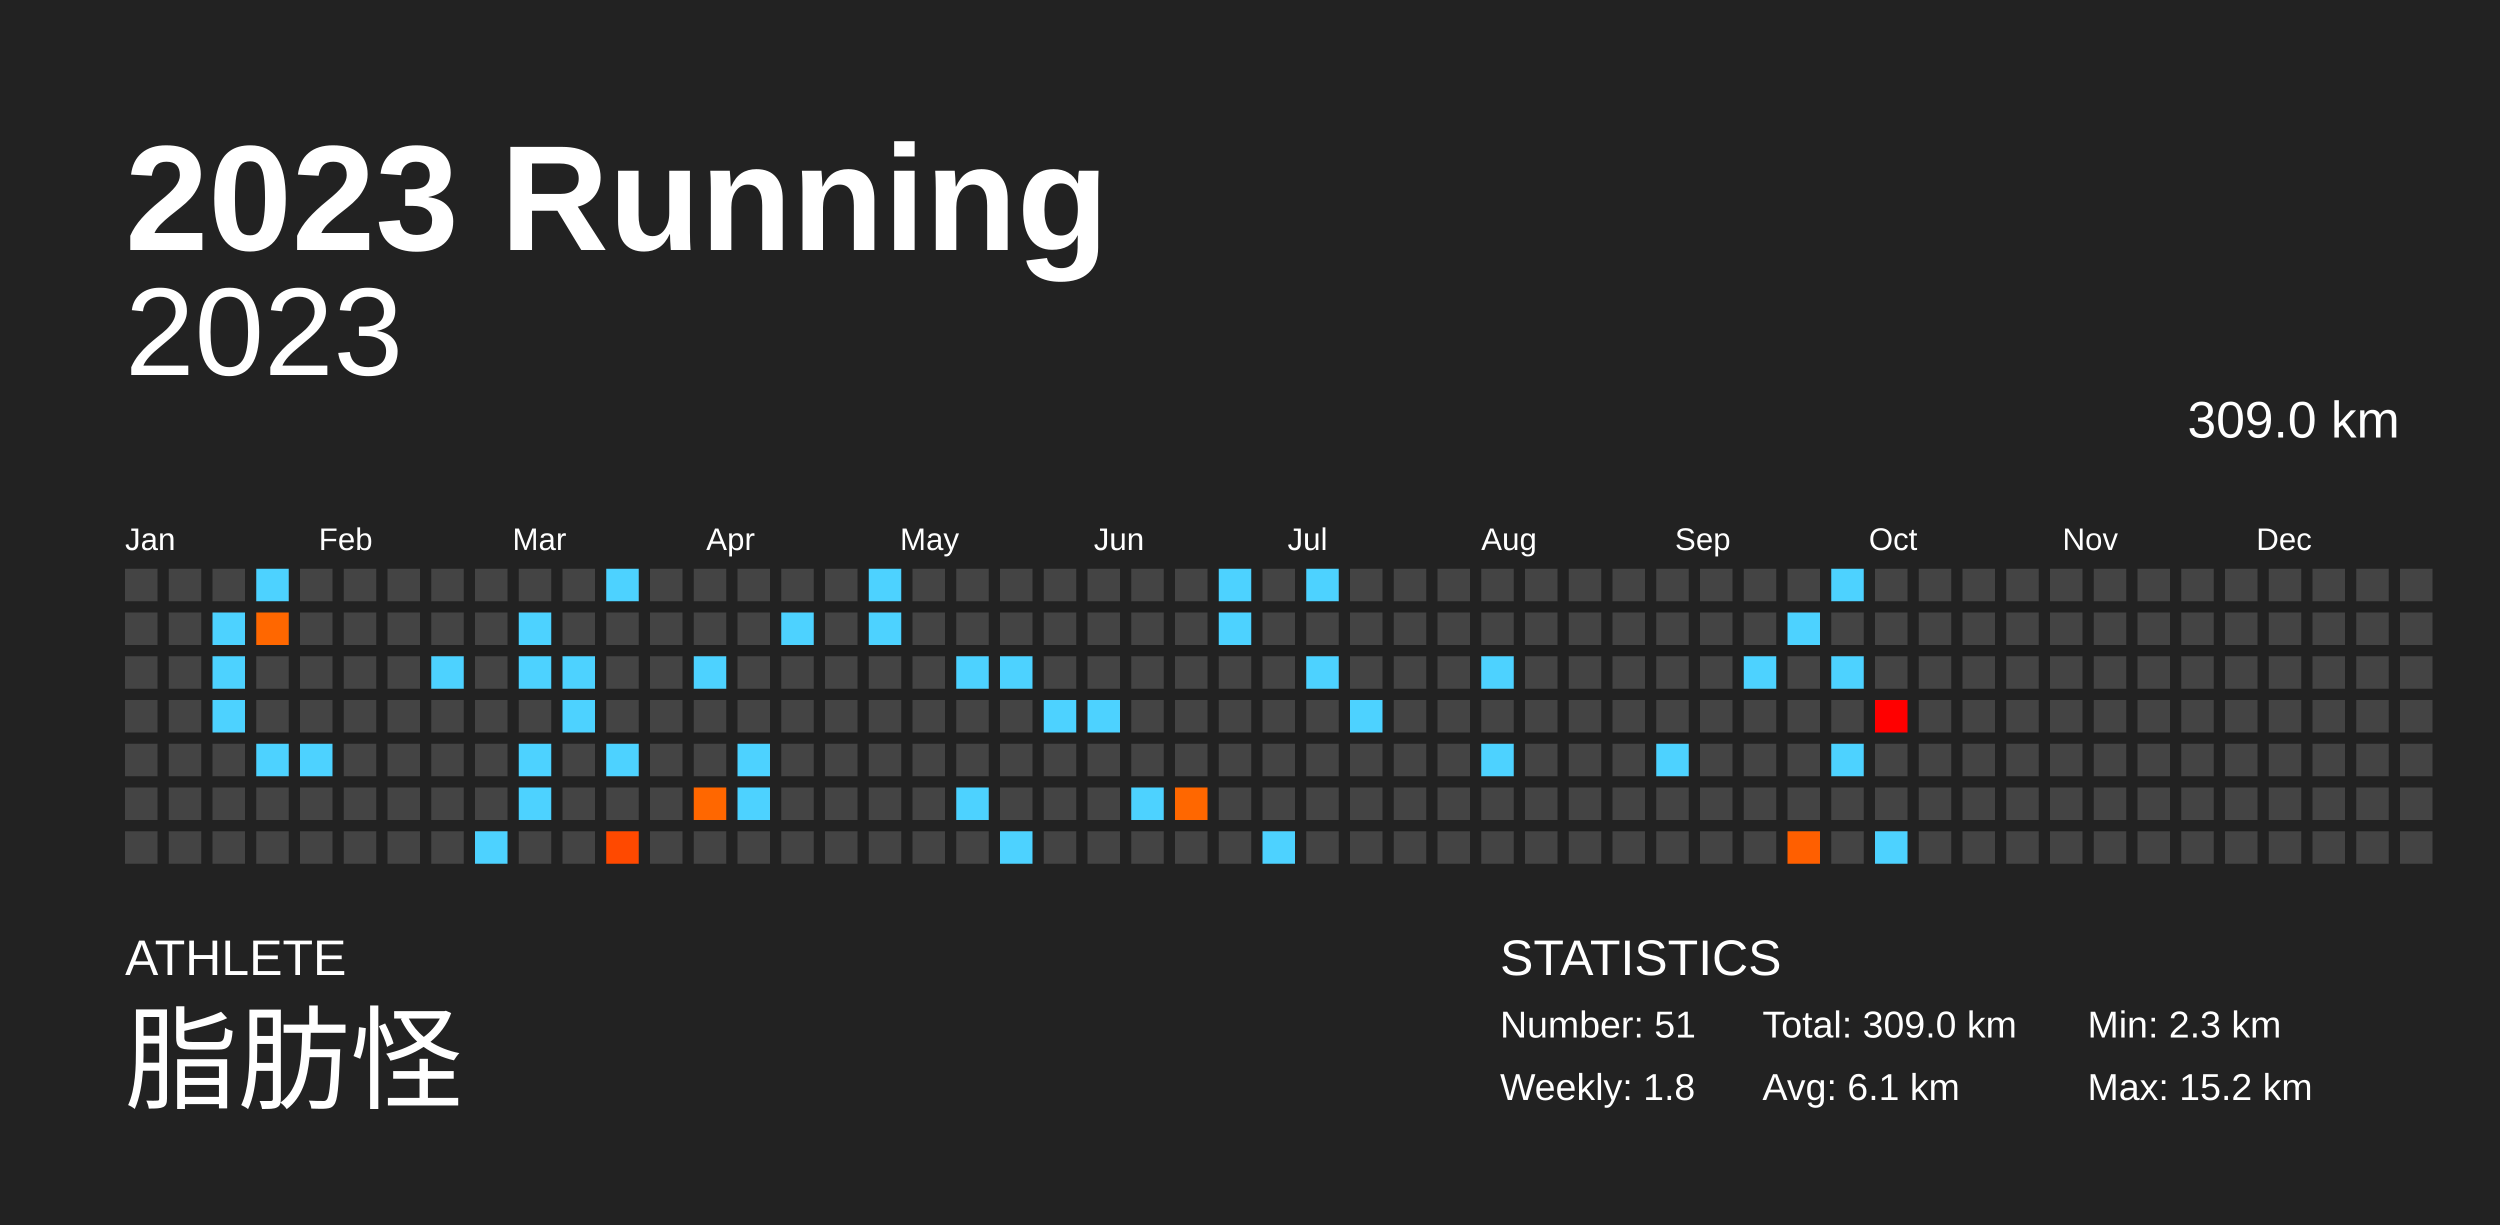
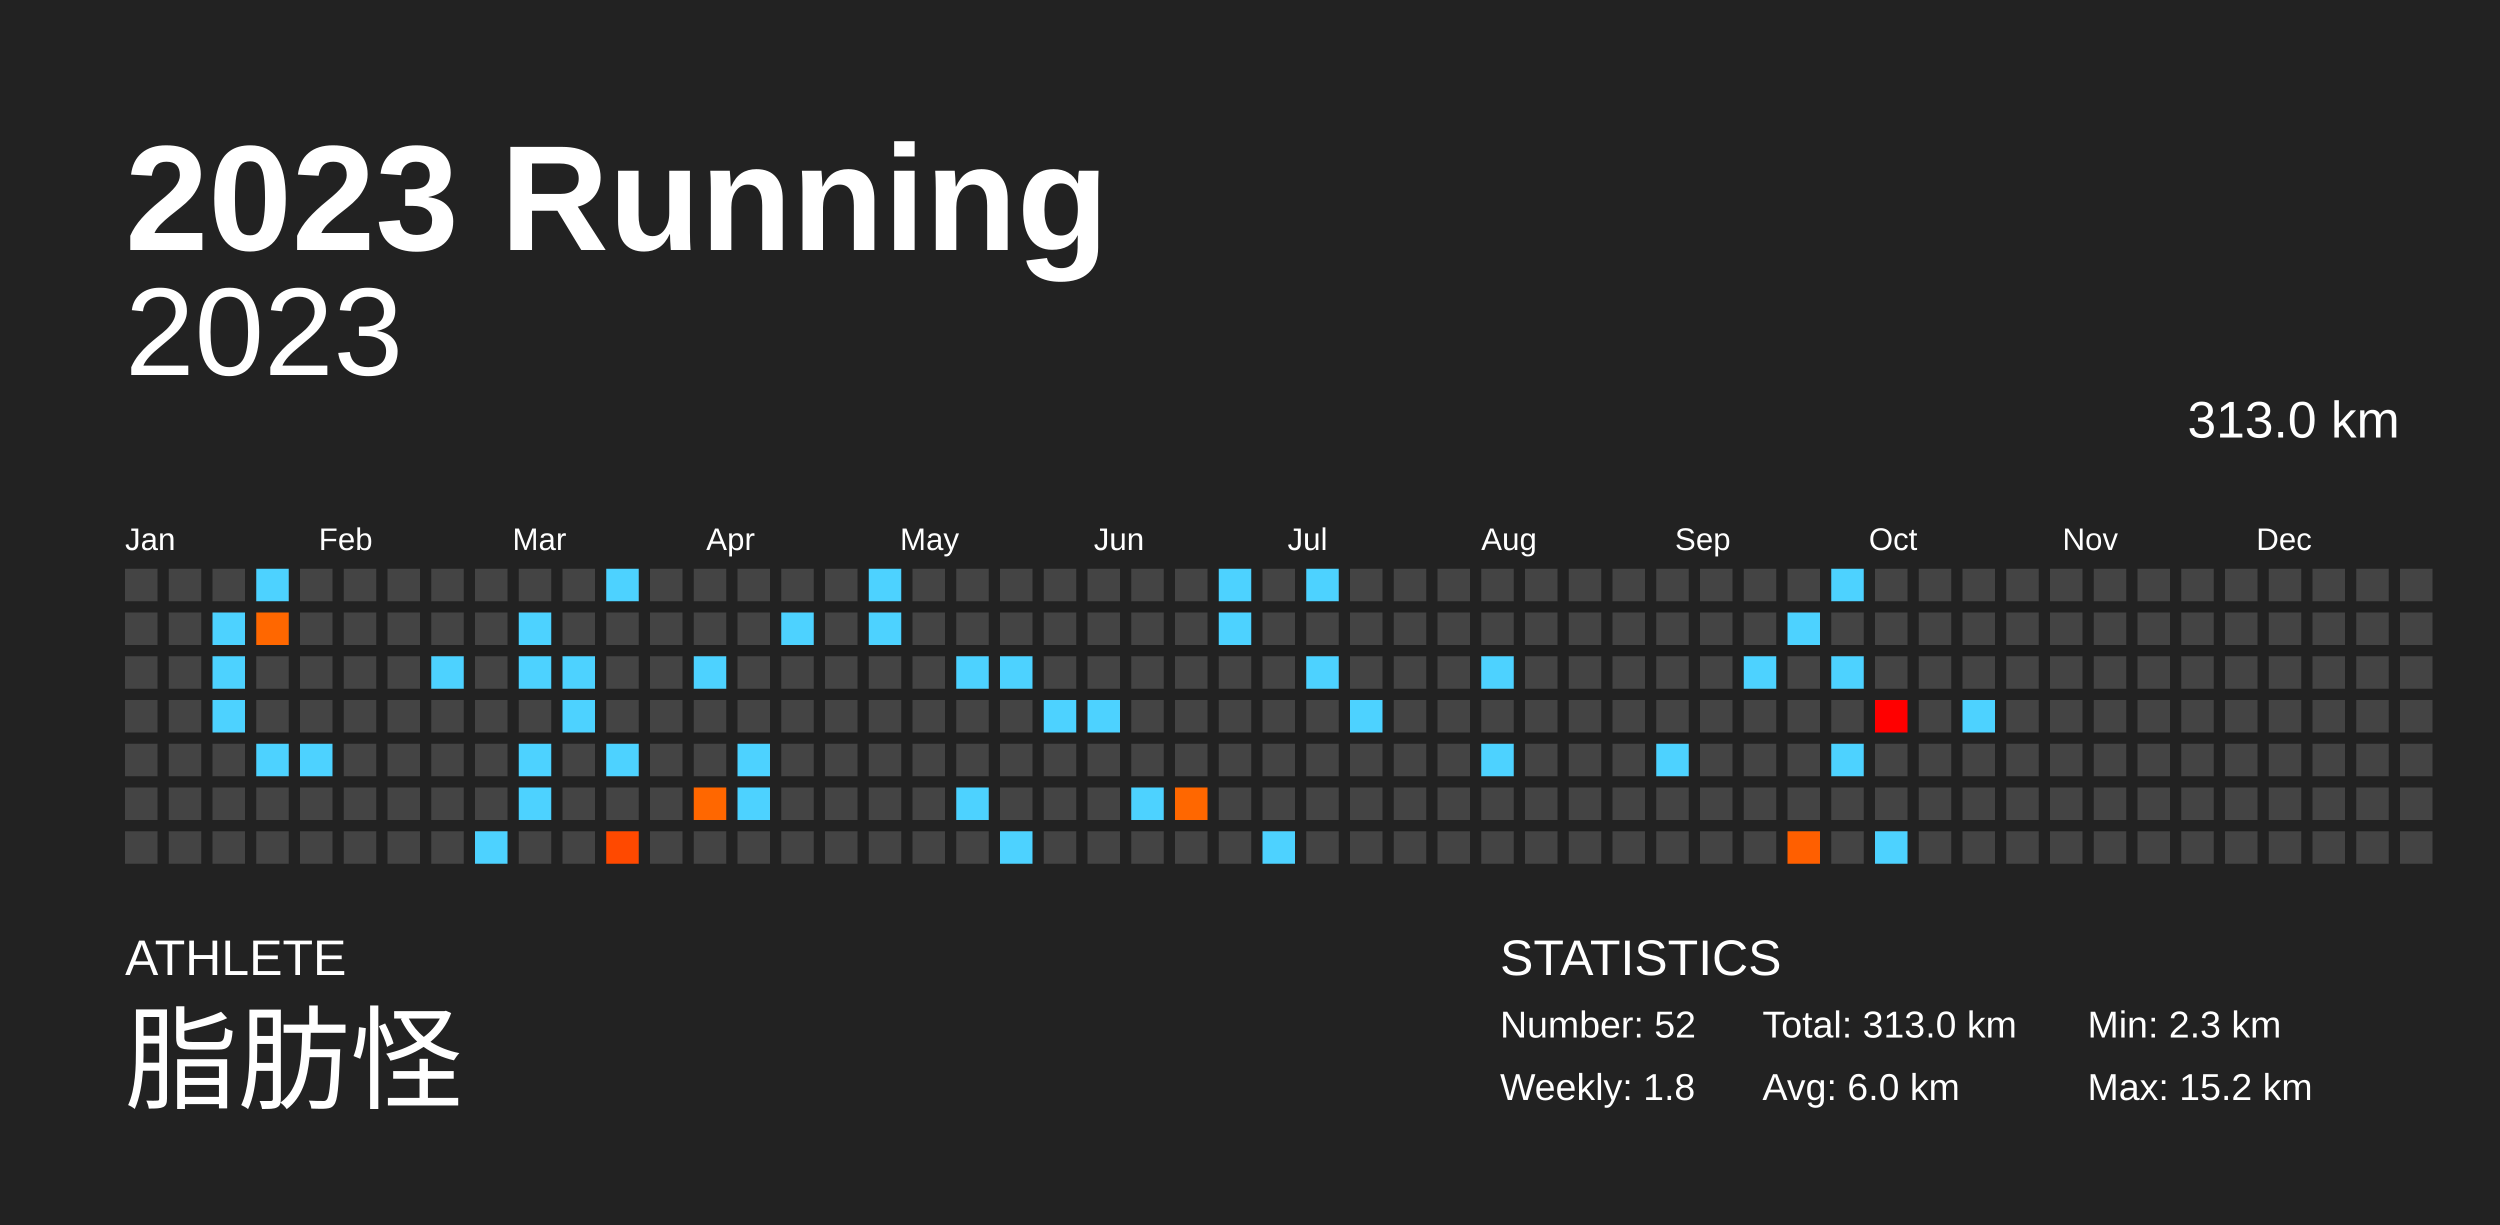
<svg xmlns="http://www.w3.org/2000/svg" baseProfile="full" height="98mm" version="1.1" viewBox="0,0,200,98" width="200mm">
  <defs />
  <rect fill="#222222" height="98" width="200" x="0" y="0" />
  <text fill="#FFFFFF" style="font-size:12px; font-family:Arial; font-weight:bold;" x="10" y="20">2023 Running</text>
  <text fill="#FFFFFF" style="font-size:4px; font-family:Arial" x="10" y="78">ATHLETE</text>
  <text fill="#FFFFFF" style="font-size:9px; font-family:Arial" x="10" y="88">脂肪怪</text>
  <text fill="#FFFFFF" style="font-size:4px; font-family:Arial" x="120" y="78">STATISTICS</text>
-   <text fill="#FFFFFF" style="font-size:3px; font-family:Arial" x="120" y="83">Number: 51</text>
+   <text fill="#FFFFFF" style="font-size:3px; font-family:Arial" x="120" y="83">Number: 52</text>
  <text fill="#FFFFFF" style="font-size:3px; font-family:Arial" x="120" y="88">Weekly: 1.8</text>
-   <text fill="#FFFFFF" style="font-size:3px; font-family:Arial" x="141" y="83">Total: 309.0 km</text>
-   <text fill="#FFFFFF" style="font-size:3px; font-family:Arial" x="141" y="88">Avg: 6.1 km</text>
+   <text fill="#FFFFFF" style="font-size:3px; font-family:Arial" x="141" y="83">Total: 313.0 km</text>
+   <text fill="#FFFFFF" style="font-size:3px; font-family:Arial" x="141" y="88">Avg: 6.0 km</text>
  <text fill="#FFFFFF" style="font-size:3px; font-family:Arial" x="167" y="83">Min: 2.3 km</text>
  <text fill="#FFFFFF" style="font-size:3px; font-family:Arial" x="167" y="88">Max: 15.2 km</text>
  <text alignment-baseline="hanging" fill="#FFFFFF" style="font-size:10.0px; font-family:Arial;" x="10" y="30">2023</text>
-   <text alignment-baseline="hanging" fill="#FFFFFF" style="font-size:4.125px; font-family:Arial;" x="175" y="35">309.0 km</text>
+   <text alignment-baseline="hanging" fill="#FFFFFF" style="font-size:4.125px; font-family:Arial;" x="175" y="35">313.0 km</text>
  <text fill="#FFFFFF" style="font-size:2.5px; font-family:Arial" x="10.0" y="44">Jan</text>
  <text fill="#FFFFFF" style="font-size:2.5px; font-family:Arial" x="25.5" y="44">Feb</text>
  <text fill="#FFFFFF" style="font-size:2.5px; font-family:Arial" x="41.0" y="44">Mar</text>
  <text fill="#FFFFFF" style="font-size:2.5px; font-family:Arial" x="56.5" y="44">Apr</text>
  <text fill="#FFFFFF" style="font-size:2.5px; font-family:Arial" x="72.0" y="44">May</text>
  <text fill="#FFFFFF" style="font-size:2.5px; font-family:Arial" x="87.5" y="44">Jun</text>
  <text fill="#FFFFFF" style="font-size:2.5px; font-family:Arial" x="103.0" y="44">Jul</text>
  <text fill="#FFFFFF" style="font-size:2.5px; font-family:Arial" x="118.5" y="44">Aug</text>
  <text fill="#FFFFFF" style="font-size:2.5px; font-family:Arial" x="134.0" y="44">Sep</text>
  <text fill="#FFFFFF" style="font-size:2.5px; font-family:Arial" x="149.5" y="44">Oct</text>
  <text fill="#FFFFFF" style="font-size:2.5px; font-family:Arial" x="165.0" y="44">Nov</text>
  <text fill="#FFFFFF" style="font-size:2.5px; font-family:Arial" x="180.5" y="44">Dec</text>
  <rect fill="#444444" height="2.6" width="2.6" x="10.0" y="45.5" />
  <rect fill="#444444" height="2.6" width="2.6" x="10.0" y="49.0" />
  <rect fill="#444444" height="2.6" width="2.6" x="10.0" y="52.5" />
  <rect fill="#444444" height="2.6" width="2.6" x="10.0" y="56.0" />
  <rect fill="#444444" height="2.6" width="2.6" x="10.0" y="59.5" />
  <rect fill="#444444" height="2.6" width="2.6" x="10.0" y="63.0" />
  <rect fill="#444444" height="2.6" width="2.6" x="10.0" y="66.5" />
  <rect fill="#444444" height="2.6" width="2.6" x="13.5" y="45.5" />
  <rect fill="#444444" height="2.6" width="2.6" x="13.5" y="49.0" />
  <rect fill="#444444" height="2.6" width="2.6" x="13.5" y="52.5" />
  <rect fill="#444444" height="2.6" width="2.6" x="13.5" y="56.0" />
  <rect fill="#444444" height="2.6" width="2.6" x="13.5" y="59.5" />
  <rect fill="#444444" height="2.6" width="2.6" x="13.5" y="63.0" />
  <rect fill="#444444" height="2.6" width="2.6" x="13.5" y="66.5" />
  <rect fill="#444444" height="2.6" width="2.6" x="17.0" y="45.5" />
  <rect fill="#4dd2ff" height="2.6" width="2.6" x="17.0" y="49.0" />
  <rect fill="#4dd2ff" height="2.6" width="2.6" x="17.0" y="52.5" />
  <rect fill="#4dd2ff" height="2.6" width="2.6" x="17.0" y="56.0" />
  <rect fill="#444444" height="2.6" width="2.6" x="17.0" y="59.5" />
  <rect fill="#444444" height="2.6" width="2.6" x="17.0" y="63.0" />
  <rect fill="#444444" height="2.6" width="2.6" x="17.0" y="66.5" />
  <rect fill="#4dd2ff" height="2.6" width="2.6" x="20.5" y="45.5" />
  <rect fill="#ff6700" height="2.6" width="2.6" x="20.5" y="49.0" />
  <rect fill="#444444" height="2.6" width="2.6" x="20.5" y="52.5" />
  <rect fill="#444444" height="2.6" width="2.6" x="20.5" y="56.0" />
  <rect fill="#4dd2ff" height="2.6" width="2.6" x="20.5" y="59.5" />
  <rect fill="#444444" height="2.6" width="2.6" x="20.5" y="63.0" />
  <rect fill="#444444" height="2.6" width="2.6" x="20.5" y="66.5" />
  <rect fill="#444444" height="2.6" width="2.6" x="24.0" y="45.5" />
  <rect fill="#444444" height="2.6" width="2.6" x="24.0" y="49.0" />
  <rect fill="#444444" height="2.6" width="2.6" x="24.0" y="52.5" />
  <rect fill="#444444" height="2.6" width="2.6" x="24.0" y="56.0" />
  <rect fill="#4dd2ff" height="2.6" width="2.6" x="24.0" y="59.5" />
  <rect fill="#444444" height="2.6" width="2.6" x="24.0" y="63.0" />
  <rect fill="#444444" height="2.6" width="2.6" x="24.0" y="66.5" />
  <rect fill="#444444" height="2.6" width="2.6" x="27.5" y="45.5" />
  <rect fill="#444444" height="2.6" width="2.6" x="27.5" y="49.0" />
  <rect fill="#444444" height="2.6" width="2.6" x="27.5" y="52.5" />
  <rect fill="#444444" height="2.6" width="2.6" x="27.5" y="56.0" />
  <rect fill="#444444" height="2.6" width="2.6" x="27.5" y="59.5" />
  <rect fill="#444444" height="2.6" width="2.6" x="27.5" y="63.0" />
  <rect fill="#444444" height="2.6" width="2.6" x="27.5" y="66.5" />
  <rect fill="#444444" height="2.6" width="2.6" x="31.0" y="45.5" />
  <rect fill="#444444" height="2.6" width="2.6" x="31.0" y="49.0" />
  <rect fill="#444444" height="2.6" width="2.6" x="31.0" y="52.5" />
  <rect fill="#444444" height="2.6" width="2.6" x="31.0" y="56.0" />
  <rect fill="#444444" height="2.6" width="2.6" x="31.0" y="59.5" />
  <rect fill="#444444" height="2.6" width="2.6" x="31.0" y="63.0" />
  <rect fill="#444444" height="2.6" width="2.6" x="31.0" y="66.5" />
  <rect fill="#444444" height="2.6" width="2.6" x="34.5" y="45.5" />
  <rect fill="#444444" height="2.6" width="2.6" x="34.5" y="49.0" />
  <rect fill="#4dd2ff" height="2.6" width="2.6" x="34.5" y="52.5" />
  <rect fill="#444444" height="2.6" width="2.6" x="34.5" y="56.0" />
  <rect fill="#444444" height="2.6" width="2.6" x="34.5" y="59.5" />
  <rect fill="#444444" height="2.6" width="2.6" x="34.5" y="63.0" />
  <rect fill="#444444" height="2.6" width="2.6" x="34.5" y="66.5" />
  <rect fill="#444444" height="2.6" width="2.6" x="38.0" y="45.5" />
  <rect fill="#444444" height="2.6" width="2.6" x="38.0" y="49.0" />
  <rect fill="#444444" height="2.6" width="2.6" x="38.0" y="52.5" />
  <rect fill="#444444" height="2.6" width="2.6" x="38.0" y="56.0" />
  <rect fill="#444444" height="2.6" width="2.6" x="38.0" y="59.5" />
  <rect fill="#444444" height="2.6" width="2.6" x="38.0" y="63.0" />
  <rect fill="#4dd2ff" height="2.6" width="2.6" x="38.0" y="66.5" />
  <rect fill="#444444" height="2.6" width="2.6" x="41.5" y="45.5" />
  <rect fill="#4dd2ff" height="2.6" width="2.6" x="41.5" y="49.0" />
  <rect fill="#4dd2ff" height="2.6" width="2.6" x="41.5" y="52.5" />
  <rect fill="#444444" height="2.6" width="2.6" x="41.5" y="56.0" />
  <rect fill="#4dd2ff" height="2.6" width="2.6" x="41.5" y="59.5" />
  <rect fill="#4dd2ff" height="2.6" width="2.6" x="41.5" y="63.0" />
  <rect fill="#444444" height="2.6" width="2.6" x="41.5" y="66.5" />
  <rect fill="#444444" height="2.6" width="2.6" x="45.0" y="45.5" />
  <rect fill="#444444" height="2.6" width="2.6" x="45.0" y="49.0" />
  <rect fill="#4dd2ff" height="2.6" width="2.6" x="45.0" y="52.5" />
  <rect fill="#4dd2ff" height="2.6" width="2.6" x="45.0" y="56.0" />
  <rect fill="#444444" height="2.6" width="2.6" x="45.0" y="59.5" />
  <rect fill="#444444" height="2.6" width="2.6" x="45.0" y="63.0" />
  <rect fill="#444444" height="2.6" width="2.6" x="45.0" y="66.5" />
  <rect fill="#4dd2ff" height="2.6" width="2.6" x="48.5" y="45.5" />
  <rect fill="#444444" height="2.6" width="2.6" x="48.5" y="49.0" />
  <rect fill="#444444" height="2.6" width="2.6" x="48.5" y="52.5" />
  <rect fill="#444444" height="2.6" width="2.6" x="48.5" y="56.0" />
  <rect fill="#4dd2ff" height="2.6" width="2.6" x="48.5" y="59.5" />
  <rect fill="#444444" height="2.6" width="2.6" x="48.5" y="63.0" />
  <rect fill="#ff4900" height="2.6" width="2.6" x="48.5" y="66.5" />
  <rect fill="#444444" height="2.6" width="2.6" x="52.0" y="45.5" />
  <rect fill="#444444" height="2.6" width="2.6" x="52.0" y="49.0" />
  <rect fill="#444444" height="2.6" width="2.6" x="52.0" y="52.5" />
  <rect fill="#444444" height="2.6" width="2.6" x="52.0" y="56.0" />
  <rect fill="#444444" height="2.6" width="2.6" x="52.0" y="59.5" />
  <rect fill="#444444" height="2.6" width="2.6" x="52.0" y="63.0" />
  <rect fill="#444444" height="2.6" width="2.6" x="52.0" y="66.5" />
  <rect fill="#444444" height="2.6" width="2.6" x="55.5" y="45.5" />
  <rect fill="#444444" height="2.6" width="2.6" x="55.5" y="49.0" />
  <rect fill="#4dd2ff" height="2.6" width="2.6" x="55.5" y="52.5" />
  <rect fill="#444444" height="2.6" width="2.6" x="55.5" y="56.0" />
  <rect fill="#444444" height="2.6" width="2.6" x="55.5" y="59.5" />
  <rect fill="#ff6700" height="2.6" width="2.6" x="55.5" y="63.0" />
  <rect fill="#444444" height="2.6" width="2.6" x="55.5" y="66.5" />
  <rect fill="#444444" height="2.6" width="2.6" x="59.0" y="45.5" />
  <rect fill="#444444" height="2.6" width="2.6" x="59.0" y="49.0" />
  <rect fill="#444444" height="2.6" width="2.6" x="59.0" y="52.5" />
  <rect fill="#444444" height="2.6" width="2.6" x="59.0" y="56.0" />
  <rect fill="#4dd2ff" height="2.6" width="2.6" x="59.0" y="59.5" />
  <rect fill="#4dd2ff" height="2.6" width="2.6" x="59.0" y="63.0" />
  <rect fill="#444444" height="2.6" width="2.6" x="59.0" y="66.5" />
  <rect fill="#444444" height="2.6" width="2.6" x="62.5" y="45.5" />
  <rect fill="#4dd2ff" height="2.6" width="2.6" x="62.5" y="49.0" />
  <rect fill="#444444" height="2.6" width="2.6" x="62.5" y="52.5" />
  <rect fill="#444444" height="2.6" width="2.6" x="62.5" y="56.0" />
  <rect fill="#444444" height="2.6" width="2.6" x="62.5" y="59.5" />
  <rect fill="#444444" height="2.6" width="2.6" x="62.5" y="63.0" />
  <rect fill="#444444" height="2.6" width="2.6" x="62.5" y="66.5" />
  <rect fill="#444444" height="2.6" width="2.6" x="66.0" y="45.5" />
  <rect fill="#444444" height="2.6" width="2.6" x="66.0" y="49.0" />
  <rect fill="#444444" height="2.6" width="2.6" x="66.0" y="52.5" />
  <rect fill="#444444" height="2.6" width="2.6" x="66.0" y="56.0" />
  <rect fill="#444444" height="2.6" width="2.6" x="66.0" y="59.5" />
  <rect fill="#444444" height="2.6" width="2.6" x="66.0" y="63.0" />
  <rect fill="#444444" height="2.6" width="2.6" x="66.0" y="66.5" />
  <rect fill="#4dd2ff" height="2.6" width="2.6" x="69.5" y="45.5" />
  <rect fill="#4dd2ff" height="2.6" width="2.6" x="69.5" y="49.0" />
  <rect fill="#444444" height="2.6" width="2.6" x="69.5" y="52.5" />
  <rect fill="#444444" height="2.6" width="2.6" x="69.5" y="56.0" />
  <rect fill="#444444" height="2.6" width="2.6" x="69.5" y="59.5" />
  <rect fill="#444444" height="2.6" width="2.6" x="69.5" y="63.0" />
  <rect fill="#444444" height="2.6" width="2.6" x="69.5" y="66.5" />
  <rect fill="#444444" height="2.6" width="2.6" x="73.0" y="45.5" />
  <rect fill="#444444" height="2.6" width="2.6" x="73.0" y="49.0" />
  <rect fill="#444444" height="2.6" width="2.6" x="73.0" y="52.5" />
  <rect fill="#444444" height="2.6" width="2.6" x="73.0" y="56.0" />
  <rect fill="#444444" height="2.6" width="2.6" x="73.0" y="59.5" />
  <rect fill="#444444" height="2.6" width="2.6" x="73.0" y="63.0" />
  <rect fill="#444444" height="2.6" width="2.6" x="73.0" y="66.5" />
  <rect fill="#444444" height="2.6" width="2.6" x="76.5" y="45.5" />
  <rect fill="#444444" height="2.6" width="2.6" x="76.5" y="49.0" />
  <rect fill="#4dd2ff" height="2.6" width="2.6" x="76.5" y="52.5" />
  <rect fill="#444444" height="2.6" width="2.6" x="76.5" y="56.0" />
  <rect fill="#444444" height="2.6" width="2.6" x="76.5" y="59.5" />
  <rect fill="#4dd2ff" height="2.6" width="2.6" x="76.5" y="63.0" />
  <rect fill="#444444" height="2.6" width="2.6" x="76.5" y="66.5" />
  <rect fill="#444444" height="2.6" width="2.6" x="80.0" y="45.5" />
  <rect fill="#444444" height="2.6" width="2.6" x="80.0" y="49.0" />
  <rect fill="#4dd2ff" height="2.6" width="2.6" x="80.0" y="52.5" />
  <rect fill="#444444" height="2.6" width="2.6" x="80.0" y="56.0" />
  <rect fill="#444444" height="2.6" width="2.6" x="80.0" y="59.5" />
  <rect fill="#444444" height="2.6" width="2.6" x="80.0" y="63.0" />
  <rect fill="#4dd2ff" height="2.6" width="2.6" x="80.0" y="66.5" />
  <rect fill="#444444" height="2.6" width="2.6" x="83.5" y="45.5" />
  <rect fill="#444444" height="2.6" width="2.6" x="83.5" y="49.0" />
  <rect fill="#444444" height="2.6" width="2.6" x="83.5" y="52.5" />
  <rect fill="#4dd2ff" height="2.6" width="2.6" x="83.5" y="56.0" />
  <rect fill="#444444" height="2.6" width="2.6" x="83.5" y="59.5" />
  <rect fill="#444444" height="2.6" width="2.6" x="83.5" y="63.0" />
  <rect fill="#444444" height="2.6" width="2.6" x="83.5" y="66.5" />
  <rect fill="#444444" height="2.6" width="2.6" x="87.0" y="45.5" />
  <rect fill="#444444" height="2.6" width="2.6" x="87.0" y="49.0" />
  <rect fill="#444444" height="2.6" width="2.6" x="87.0" y="52.5" />
  <rect fill="#4dd2ff" height="2.6" width="2.6" x="87.0" y="56.0" />
  <rect fill="#444444" height="2.6" width="2.6" x="87.0" y="59.5" />
  <rect fill="#444444" height="2.6" width="2.6" x="87.0" y="63.0" />
  <rect fill="#444444" height="2.6" width="2.6" x="87.0" y="66.5" />
  <rect fill="#444444" height="2.6" width="2.6" x="90.5" y="45.5" />
  <rect fill="#444444" height="2.6" width="2.6" x="90.5" y="49.0" />
  <rect fill="#444444" height="2.6" width="2.6" x="90.5" y="52.5" />
  <rect fill="#444444" height="2.6" width="2.6" x="90.5" y="56.0" />
  <rect fill="#444444" height="2.6" width="2.6" x="90.5" y="59.5" />
  <rect fill="#4dd2ff" height="2.6" width="2.6" x="90.5" y="63.0" />
  <rect fill="#444444" height="2.6" width="2.6" x="90.5" y="66.5" />
  <rect fill="#444444" height="2.6" width="2.6" x="94.0" y="45.5" />
  <rect fill="#444444" height="2.6" width="2.6" x="94.0" y="49.0" />
  <rect fill="#444444" height="2.6" width="2.6" x="94.0" y="52.5" />
  <rect fill="#444444" height="2.6" width="2.6" x="94.0" y="56.0" />
  <rect fill="#444444" height="2.6" width="2.6" x="94.0" y="59.5" />
  <rect fill="#ff6700" height="2.6" width="2.6" x="94.0" y="63.0" />
  <rect fill="#444444" height="2.6" width="2.6" x="94.0" y="66.5" />
  <rect fill="#4dd2ff" height="2.6" width="2.6" x="97.5" y="45.5" />
  <rect fill="#4dd2ff" height="2.6" width="2.6" x="97.5" y="49.0" />
  <rect fill="#444444" height="2.6" width="2.6" x="97.5" y="52.5" />
  <rect fill="#444444" height="2.6" width="2.6" x="97.5" y="56.0" />
  <rect fill="#444444" height="2.6" width="2.6" x="97.5" y="59.5" />
  <rect fill="#444444" height="2.6" width="2.6" x="97.5" y="63.0" />
  <rect fill="#444444" height="2.6" width="2.6" x="97.5" y="66.5" />
  <rect fill="#444444" height="2.6" width="2.6" x="101.0" y="45.5" />
  <rect fill="#444444" height="2.6" width="2.6" x="101.0" y="49.0" />
  <rect fill="#444444" height="2.6" width="2.6" x="101.0" y="52.5" />
  <rect fill="#444444" height="2.6" width="2.6" x="101.0" y="56.0" />
  <rect fill="#444444" height="2.6" width="2.6" x="101.0" y="59.5" />
  <rect fill="#444444" height="2.6" width="2.6" x="101.0" y="63.0" />
  <rect fill="#4dd2ff" height="2.6" width="2.6" x="101.0" y="66.5" />
  <rect fill="#4dd2ff" height="2.6" width="2.6" x="104.5" y="45.5" />
  <rect fill="#444444" height="2.6" width="2.6" x="104.5" y="49.0" />
  <rect fill="#4dd2ff" height="2.6" width="2.6" x="104.5" y="52.5" />
  <rect fill="#444444" height="2.6" width="2.6" x="104.5" y="56.0" />
  <rect fill="#444444" height="2.6" width="2.6" x="104.5" y="59.5" />
  <rect fill="#444444" height="2.6" width="2.6" x="104.5" y="63.0" />
  <rect fill="#444444" height="2.6" width="2.6" x="104.5" y="66.5" />
  <rect fill="#444444" height="2.6" width="2.6" x="108.0" y="45.5" />
  <rect fill="#444444" height="2.6" width="2.6" x="108.0" y="49.0" />
  <rect fill="#444444" height="2.6" width="2.6" x="108.0" y="52.5" />
  <rect fill="#4dd2ff" height="2.6" width="2.6" x="108.0" y="56.0" />
  <rect fill="#444444" height="2.6" width="2.6" x="108.0" y="59.5" />
  <rect fill="#444444" height="2.6" width="2.6" x="108.0" y="63.0" />
  <rect fill="#444444" height="2.6" width="2.6" x="108.0" y="66.5" />
  <rect fill="#444444" height="2.6" width="2.6" x="111.5" y="45.5" />
  <rect fill="#444444" height="2.6" width="2.6" x="111.5" y="49.0" />
  <rect fill="#444444" height="2.6" width="2.6" x="111.5" y="52.5" />
  <rect fill="#444444" height="2.6" width="2.6" x="111.5" y="56.0" />
  <rect fill="#444444" height="2.6" width="2.6" x="111.5" y="59.5" />
  <rect fill="#444444" height="2.6" width="2.6" x="111.5" y="63.0" />
  <rect fill="#444444" height="2.6" width="2.6" x="111.5" y="66.5" />
  <rect fill="#444444" height="2.6" width="2.6" x="115.0" y="45.5" />
  <rect fill="#444444" height="2.6" width="2.6" x="115.0" y="49.0" />
  <rect fill="#444444" height="2.6" width="2.6" x="115.0" y="52.5" />
  <rect fill="#444444" height="2.6" width="2.6" x="115.0" y="56.0" />
  <rect fill="#444444" height="2.6" width="2.6" x="115.0" y="59.5" />
  <rect fill="#444444" height="2.6" width="2.6" x="115.0" y="63.0" />
  <rect fill="#444444" height="2.6" width="2.6" x="115.0" y="66.5" />
  <rect fill="#444444" height="2.6" width="2.6" x="118.5" y="45.5" />
  <rect fill="#444444" height="2.6" width="2.6" x="118.5" y="49.0" />
  <rect fill="#4dd2ff" height="2.6" width="2.6" x="118.5" y="52.5" />
  <rect fill="#444444" height="2.6" width="2.6" x="118.5" y="56.0" />
  <rect fill="#4dd2ff" height="2.6" width="2.6" x="118.5" y="59.5" />
  <rect fill="#444444" height="2.6" width="2.6" x="118.5" y="63.0" />
  <rect fill="#444444" height="2.6" width="2.6" x="118.5" y="66.5" />
  <rect fill="#444444" height="2.6" width="2.6" x="122.0" y="45.5" />
  <rect fill="#444444" height="2.6" width="2.6" x="122.0" y="49.0" />
  <rect fill="#444444" height="2.6" width="2.6" x="122.0" y="52.5" />
  <rect fill="#444444" height="2.6" width="2.6" x="122.0" y="56.0" />
  <rect fill="#444444" height="2.6" width="2.6" x="122.0" y="59.5" />
  <rect fill="#444444" height="2.6" width="2.6" x="122.0" y="63.0" />
  <rect fill="#444444" height="2.6" width="2.6" x="122.0" y="66.5" />
  <rect fill="#444444" height="2.6" width="2.6" x="125.5" y="45.5" />
  <rect fill="#444444" height="2.6" width="2.6" x="125.5" y="49.0" />
  <rect fill="#444444" height="2.6" width="2.6" x="125.5" y="52.5" />
  <rect fill="#444444" height="2.6" width="2.6" x="125.5" y="56.0" />
  <rect fill="#444444" height="2.6" width="2.6" x="125.5" y="59.5" />
  <rect fill="#444444" height="2.6" width="2.6" x="125.5" y="63.0" />
  <rect fill="#444444" height="2.6" width="2.6" x="125.5" y="66.5" />
  <rect fill="#444444" height="2.6" width="2.6" x="129.0" y="45.5" />
  <rect fill="#444444" height="2.6" width="2.6" x="129.0" y="49.0" />
  <rect fill="#444444" height="2.6" width="2.6" x="129.0" y="52.5" />
  <rect fill="#444444" height="2.6" width="2.6" x="129.0" y="56.0" />
  <rect fill="#444444" height="2.6" width="2.6" x="129.0" y="59.5" />
  <rect fill="#444444" height="2.6" width="2.6" x="129.0" y="63.0" />
  <rect fill="#444444" height="2.6" width="2.6" x="129.0" y="66.5" />
  <rect fill="#444444" height="2.6" width="2.6" x="132.5" y="45.5" />
  <rect fill="#444444" height="2.6" width="2.6" x="132.5" y="49.0" />
  <rect fill="#444444" height="2.6" width="2.6" x="132.5" y="52.5" />
  <rect fill="#444444" height="2.6" width="2.6" x="132.5" y="56.0" />
  <rect fill="#4dd2ff" height="2.6" width="2.6" x="132.5" y="59.5" />
  <rect fill="#444444" height="2.6" width="2.6" x="132.5" y="63.0" />
  <rect fill="#444444" height="2.6" width="2.6" x="132.5" y="66.5" />
  <rect fill="#444444" height="2.6" width="2.6" x="136.0" y="45.5" />
  <rect fill="#444444" height="2.6" width="2.6" x="136.0" y="49.0" />
  <rect fill="#444444" height="2.6" width="2.6" x="136.0" y="52.5" />
  <rect fill="#444444" height="2.6" width="2.6" x="136.0" y="56.0" />
  <rect fill="#444444" height="2.6" width="2.6" x="136.0" y="59.5" />
  <rect fill="#444444" height="2.6" width="2.6" x="136.0" y="63.0" />
  <rect fill="#444444" height="2.6" width="2.6" x="136.0" y="66.5" />
  <rect fill="#444444" height="2.6" width="2.6" x="139.5" y="45.5" />
  <rect fill="#444444" height="2.6" width="2.6" x="139.5" y="49.0" />
  <rect fill="#4dd2ff" height="2.6" width="2.6" x="139.5" y="52.5" />
  <rect fill="#444444" height="2.6" width="2.6" x="139.5" y="56.0" />
  <rect fill="#444444" height="2.6" width="2.6" x="139.5" y="59.5" />
  <rect fill="#444444" height="2.6" width="2.6" x="139.5" y="63.0" />
  <rect fill="#444444" height="2.6" width="2.6" x="139.5" y="66.5" />
  <rect fill="#444444" height="2.6" width="2.6" x="143.0" y="45.5" />
  <rect fill="#4dd2ff" height="2.6" width="2.6" x="143.0" y="49.0" />
  <rect fill="#444444" height="2.6" width="2.6" x="143.0" y="52.5" />
  <rect fill="#444444" height="2.6" width="2.6" x="143.0" y="56.0" />
  <rect fill="#444444" height="2.6" width="2.6" x="143.0" y="59.5" />
  <rect fill="#444444" height="2.6" width="2.6" x="143.0" y="63.0" />
  <rect fill="#ff5f00" height="2.6" width="2.6" x="143.0" y="66.5" />
  <rect fill="#4dd2ff" height="2.6" width="2.6" x="146.5" y="45.5" />
  <rect fill="#444444" height="2.6" width="2.6" x="146.5" y="49.0" />
  <rect fill="#4dd2ff" height="2.6" width="2.6" x="146.5" y="52.5" />
  <rect fill="#444444" height="2.6" width="2.6" x="146.5" y="56.0" />
  <rect fill="#4dd2ff" height="2.6" width="2.6" x="146.5" y="59.5" />
  <rect fill="#444444" height="2.6" width="2.6" x="146.5" y="63.0" />
  <rect fill="#444444" height="2.6" width="2.6" x="146.5" y="66.5" />
  <rect fill="#444444" height="2.6" width="2.6" x="150.0" y="45.5" />
  <rect fill="#444444" height="2.6" width="2.6" x="150.0" y="49.0" />
  <rect fill="#444444" height="2.6" width="2.6" x="150.0" y="52.5" />
  <rect fill="#ff0000" height="2.6" width="2.6" x="150.0" y="56.0" />
  <rect fill="#444444" height="2.6" width="2.6" x="150.0" y="59.5" />
  <rect fill="#444444" height="2.6" width="2.6" x="150.0" y="63.0" />
  <rect fill="#4dd2ff" height="2.6" width="2.6" x="150.0" y="66.5" />
  <rect fill="#444444" height="2.6" width="2.6" x="153.5" y="45.5" />
  <rect fill="#444444" height="2.6" width="2.6" x="153.5" y="49.0" />
  <rect fill="#444444" height="2.6" width="2.6" x="153.5" y="52.5" />
  <rect fill="#444444" height="2.6" width="2.6" x="153.5" y="56.0" />
  <rect fill="#444444" height="2.6" width="2.6" x="153.5" y="59.5" />
  <rect fill="#444444" height="2.6" width="2.6" x="153.5" y="63.0" />
  <rect fill="#444444" height="2.6" width="2.6" x="153.5" y="66.5" />
  <rect fill="#444444" height="2.6" width="2.6" x="157.0" y="45.5" />
  <rect fill="#444444" height="2.6" width="2.6" x="157.0" y="49.0" />
  <rect fill="#444444" height="2.6" width="2.6" x="157.0" y="52.5" />
-   <rect fill="#444444" height="2.6" width="2.6" x="157.0" y="56.0" />
+   <rect fill="#4dd2ff" height="2.6" width="2.6" x="157.0" y="56.0" />
  <rect fill="#444444" height="2.6" width="2.6" x="157.0" y="59.5" />
  <rect fill="#444444" height="2.6" width="2.6" x="157.0" y="63.0" />
  <rect fill="#444444" height="2.6" width="2.6" x="157.0" y="66.5" />
  <rect fill="#444444" height="2.6" width="2.6" x="160.5" y="45.5" />
  <rect fill="#444444" height="2.6" width="2.6" x="160.5" y="49.0" />
  <rect fill="#444444" height="2.6" width="2.6" x="160.5" y="52.5" />
  <rect fill="#444444" height="2.6" width="2.6" x="160.5" y="56.0" />
  <rect fill="#444444" height="2.6" width="2.6" x="160.5" y="59.5" />
  <rect fill="#444444" height="2.6" width="2.6" x="160.5" y="63.0" />
  <rect fill="#444444" height="2.6" width="2.6" x="160.5" y="66.5" />
  <rect fill="#444444" height="2.6" width="2.6" x="164.0" y="45.5" />
  <rect fill="#444444" height="2.6" width="2.6" x="164.0" y="49.0" />
  <rect fill="#444444" height="2.6" width="2.6" x="164.0" y="52.5" />
  <rect fill="#444444" height="2.6" width="2.6" x="164.0" y="56.0" />
  <rect fill="#444444" height="2.6" width="2.6" x="164.0" y="59.5" />
  <rect fill="#444444" height="2.6" width="2.6" x="164.0" y="63.0" />
  <rect fill="#444444" height="2.6" width="2.6" x="164.0" y="66.5" />
  <rect fill="#444444" height="2.6" width="2.6" x="167.5" y="45.5" />
  <rect fill="#444444" height="2.6" width="2.6" x="167.5" y="49.0" />
  <rect fill="#444444" height="2.6" width="2.6" x="167.5" y="52.5" />
  <rect fill="#444444" height="2.6" width="2.6" x="167.5" y="56.0" />
  <rect fill="#444444" height="2.6" width="2.6" x="167.5" y="59.5" />
  <rect fill="#444444" height="2.6" width="2.6" x="167.5" y="63.0" />
  <rect fill="#444444" height="2.6" width="2.6" x="167.5" y="66.5" />
  <rect fill="#444444" height="2.6" width="2.6" x="171.0" y="45.5" />
  <rect fill="#444444" height="2.6" width="2.6" x="171.0" y="49.0" />
  <rect fill="#444444" height="2.6" width="2.6" x="171.0" y="52.5" />
  <rect fill="#444444" height="2.6" width="2.6" x="171.0" y="56.0" />
  <rect fill="#444444" height="2.6" width="2.6" x="171.0" y="59.5" />
  <rect fill="#444444" height="2.6" width="2.6" x="171.0" y="63.0" />
  <rect fill="#444444" height="2.6" width="2.6" x="171.0" y="66.5" />
  <rect fill="#444444" height="2.6" width="2.6" x="174.5" y="45.5" />
  <rect fill="#444444" height="2.6" width="2.6" x="174.5" y="49.0" />
  <rect fill="#444444" height="2.6" width="2.6" x="174.5" y="52.5" />
  <rect fill="#444444" height="2.6" width="2.6" x="174.5" y="56.0" />
  <rect fill="#444444" height="2.6" width="2.6" x="174.5" y="59.5" />
  <rect fill="#444444" height="2.6" width="2.6" x="174.5" y="63.0" />
  <rect fill="#444444" height="2.6" width="2.6" x="174.5" y="66.5" />
  <rect fill="#444444" height="2.6" width="2.6" x="178.0" y="45.5" />
  <rect fill="#444444" height="2.6" width="2.6" x="178.0" y="49.0" />
  <rect fill="#444444" height="2.6" width="2.6" x="178.0" y="52.5" />
  <rect fill="#444444" height="2.6" width="2.6" x="178.0" y="56.0" />
  <rect fill="#444444" height="2.6" width="2.6" x="178.0" y="59.5" />
  <rect fill="#444444" height="2.6" width="2.6" x="178.0" y="63.0" />
  <rect fill="#444444" height="2.6" width="2.6" x="178.0" y="66.5" />
  <rect fill="#444444" height="2.6" width="2.6" x="181.5" y="45.5" />
  <rect fill="#444444" height="2.6" width="2.6" x="181.5" y="49.0" />
  <rect fill="#444444" height="2.6" width="2.6" x="181.5" y="52.5" />
  <rect fill="#444444" height="2.6" width="2.6" x="181.5" y="56.0" />
  <rect fill="#444444" height="2.6" width="2.6" x="181.5" y="59.5" />
  <rect fill="#444444" height="2.6" width="2.6" x="181.5" y="63.0" />
  <rect fill="#444444" height="2.6" width="2.6" x="181.5" y="66.5" />
  <rect fill="#444444" height="2.6" width="2.6" x="185.0" y="45.5" />
  <rect fill="#444444" height="2.6" width="2.6" x="185.0" y="49.0" />
  <rect fill="#444444" height="2.6" width="2.6" x="185.0" y="52.5" />
  <rect fill="#444444" height="2.6" width="2.6" x="185.0" y="56.0" />
  <rect fill="#444444" height="2.6" width="2.6" x="185.0" y="59.5" />
  <rect fill="#444444" height="2.6" width="2.6" x="185.0" y="63.0" />
  <rect fill="#444444" height="2.6" width="2.6" x="185.0" y="66.5" />
  <rect fill="#444444" height="2.6" width="2.6" x="188.5" y="45.5" />
  <rect fill="#444444" height="2.6" width="2.6" x="188.5" y="49.0" />
  <rect fill="#444444" height="2.6" width="2.6" x="188.5" y="52.5" />
  <rect fill="#444444" height="2.6" width="2.6" x="188.5" y="56.0" />
  <rect fill="#444444" height="2.6" width="2.6" x="188.5" y="59.5" />
  <rect fill="#444444" height="2.6" width="2.6" x="188.5" y="63.0" />
  <rect fill="#444444" height="2.6" width="2.6" x="188.5" y="66.5" />
  <rect fill="#444444" height="2.6" width="2.6" x="192.0" y="45.5" />
  <rect fill="#444444" height="2.6" width="2.6" x="192.0" y="49.0" />
  <rect fill="#444444" height="2.6" width="2.6" x="192.0" y="52.5" />
  <rect fill="#444444" height="2.6" width="2.6" x="192.0" y="56.0" />
  <rect fill="#444444" height="2.6" width="2.6" x="192.0" y="59.5" />
  <rect fill="#444444" height="2.6" width="2.6" x="192.0" y="63.0" />
  <rect fill="#444444" height="2.6" width="2.6" x="192.0" y="66.5" />
</svg>
